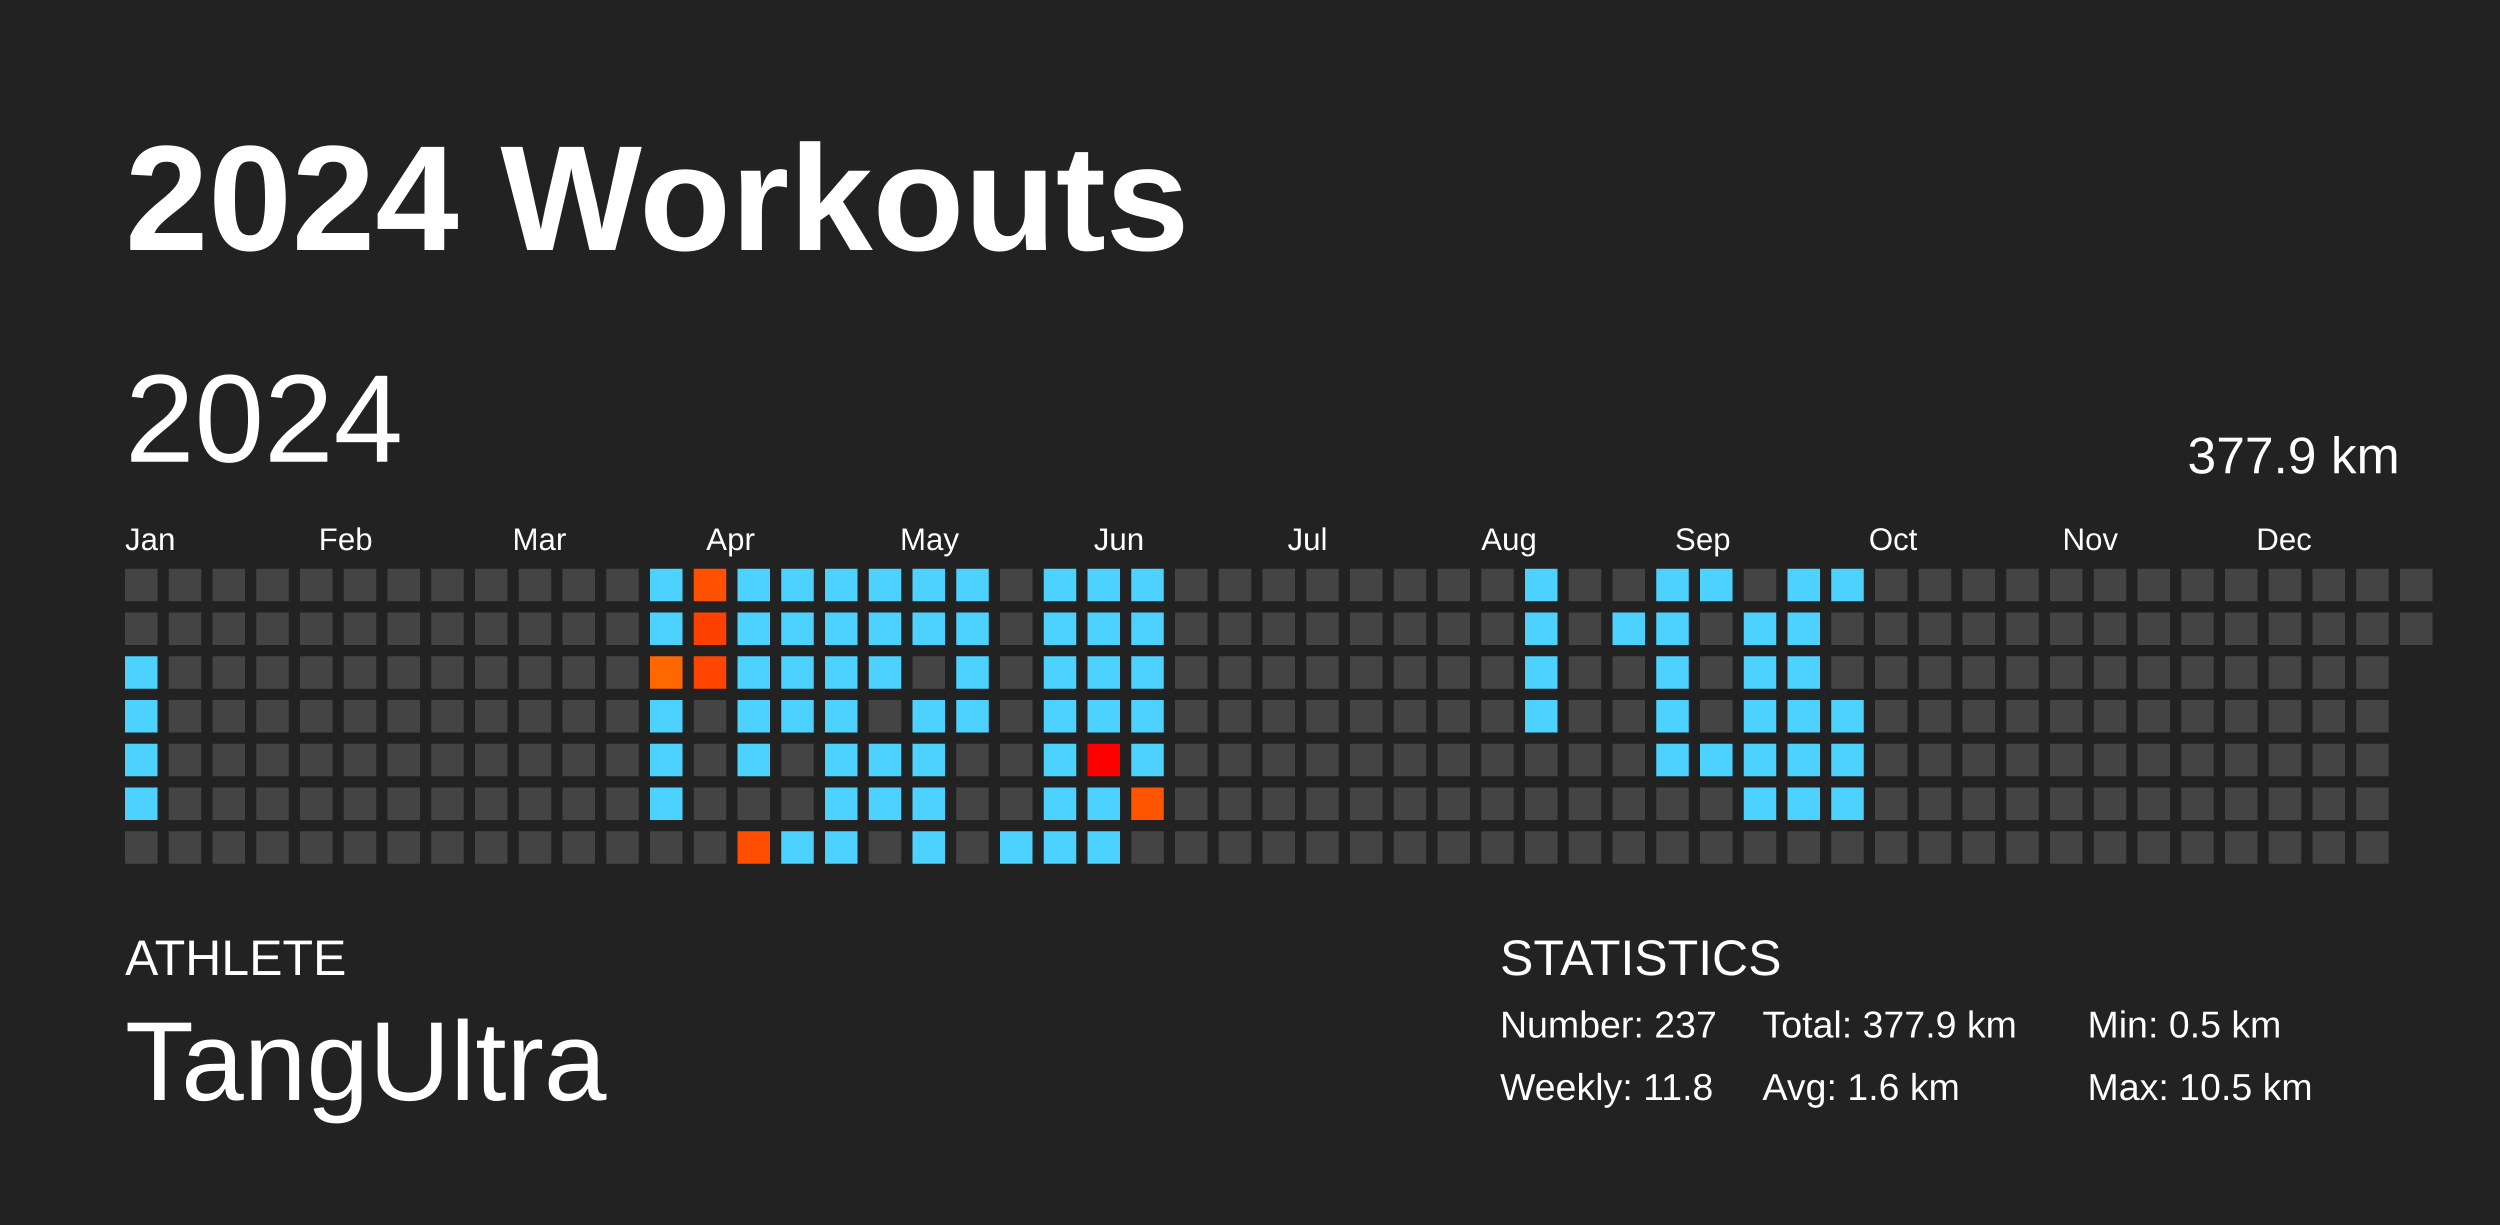
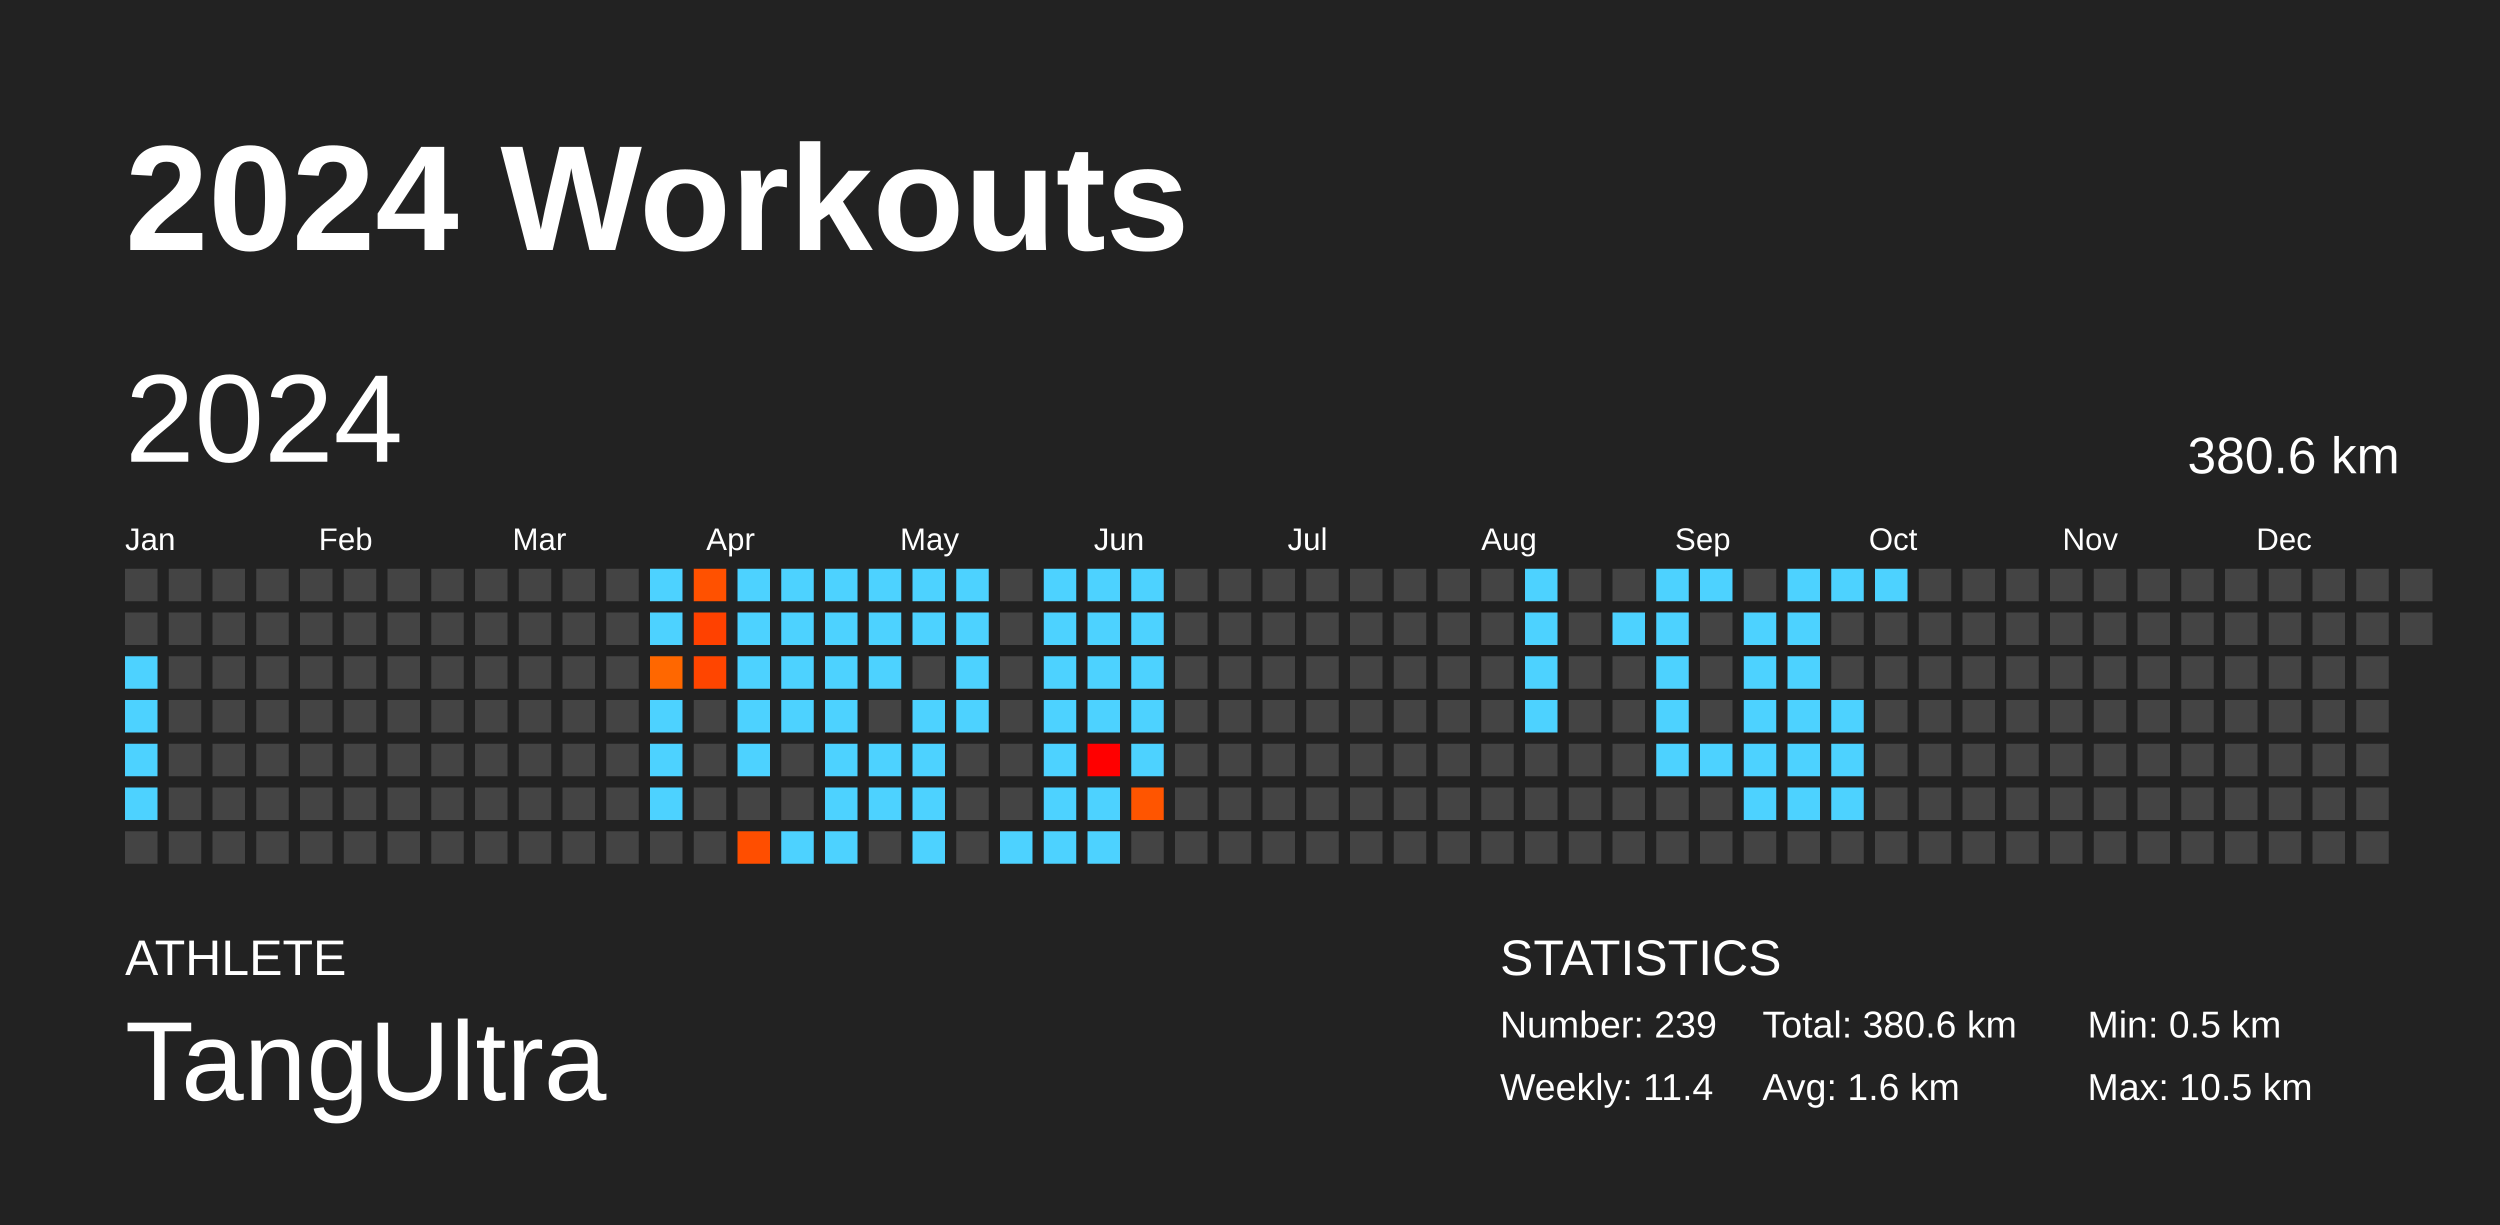
<svg xmlns="http://www.w3.org/2000/svg" baseProfile="full" height="98mm" version="1.1" viewBox="0,0,200,98" width="200mm">
  <defs />
  <rect fill="#222222" height="98" width="200" x="0" y="0" />
  <text fill="#FFFFFF" style="font-size:12px; font-family:Arial; font-weight:bold;" x="10" y="20">2024 Workouts</text>
  <text fill="#FFFFFF" style="font-size:4px; font-family:Arial" x="10" y="78">ATHLETE</text>
  <text fill="#FFFFFF" style="font-size:9px; font-family:Arial" x="10" y="88">TangUltra</text>
  <text fill="#FFFFFF" style="font-size:4px; font-family:Arial" x="120" y="78">STATISTICS</text>
-   <text fill="#FFFFFF" style="font-size:3px; font-family:Arial" x="120" y="83">Number: 237</text>
-   <text fill="#FFFFFF" style="font-size:3px; font-family:Arial" x="120" y="88">Weekly: 11.8</text>
-   <text fill="#FFFFFF" style="font-size:3px; font-family:Arial" x="141" y="83">Total: 377.9 km</text>
+   <text fill="#FFFFFF" style="font-size:3px; font-family:Arial" x="120" y="83">Number: 239</text>
+   <text fill="#FFFFFF" style="font-size:3px; font-family:Arial" x="120" y="88">Weekly: 11.4</text>
+   <text fill="#FFFFFF" style="font-size:3px; font-family:Arial" x="141" y="83">Total: 380.6 km</text>
  <text fill="#FFFFFF" style="font-size:3px; font-family:Arial" x="141" y="88">Avg: 1.6 km</text>
  <text fill="#FFFFFF" style="font-size:3px; font-family:Arial" x="167" y="83">Min: 0.5 km</text>
  <text fill="#FFFFFF" style="font-size:3px; font-family:Arial" x="167" y="88">Max: 10.5 km</text>
  <text dominant-baseline="hanging" fill="#FFFFFF" style="font-size:10.0px; font-family:Arial;" x="10" y="30">2024</text>
-   <text dominant-baseline="hanging" fill="#FFFFFF" style="font-size:4.125px; font-family:Arial;" x="175" y="35">377.9 km</text>
+   <text dominant-baseline="hanging" fill="#FFFFFF" style="font-size:4.125px; font-family:Arial;" x="175" y="35">380.6 km</text>
  <text fill="#FFFFFF" style="font-size:2.5px; font-family:Arial" x="10.0" y="44">Jan</text>
  <text fill="#FFFFFF" style="font-size:2.5px; font-family:Arial" x="25.5" y="44">Feb</text>
  <text fill="#FFFFFF" style="font-size:2.5px; font-family:Arial" x="41.0" y="44">Mar</text>
  <text fill="#FFFFFF" style="font-size:2.5px; font-family:Arial" x="56.5" y="44">Apr</text>
  <text fill="#FFFFFF" style="font-size:2.5px; font-family:Arial" x="72.0" y="44">May</text>
  <text fill="#FFFFFF" style="font-size:2.5px; font-family:Arial" x="87.5" y="44">Jun</text>
  <text fill="#FFFFFF" style="font-size:2.5px; font-family:Arial" x="103.0" y="44">Jul</text>
  <text fill="#FFFFFF" style="font-size:2.5px; font-family:Arial" x="118.5" y="44">Aug</text>
  <text fill="#FFFFFF" style="font-size:2.5px; font-family:Arial" x="134.0" y="44">Sep</text>
  <text fill="#FFFFFF" style="font-size:2.5px; font-family:Arial" x="149.5" y="44">Oct</text>
  <text fill="#FFFFFF" style="font-size:2.5px; font-family:Arial" x="165.0" y="44">Nov</text>
  <text fill="#FFFFFF" style="font-size:2.5px; font-family:Arial" x="180.5" y="44">Dec</text>
  <rect fill="#444444" height="2.6" width="2.6" x="10.0" y="45.5" />
  <rect fill="#444444" height="2.6" width="2.6" x="10.0" y="49.0" />
  <rect fill="#4dd2ff" height="2.6" width="2.6" x="10.0" y="52.5" />
  <rect fill="#4dd2ff" height="2.6" width="2.6" x="10.0" y="56.0" />
  <rect fill="#4dd2ff" height="2.6" width="2.6" x="10.0" y="59.5" />
  <rect fill="#4dd2ff" height="2.6" width="2.6" x="10.0" y="63.0" />
  <rect fill="#444444" height="2.6" width="2.6" x="10.0" y="66.5" />
  <rect fill="#444444" height="2.6" width="2.6" x="13.5" y="45.5" />
  <rect fill="#444444" height="2.6" width="2.6" x="13.5" y="49.0" />
  <rect fill="#444444" height="2.6" width="2.6" x="13.5" y="52.5" />
  <rect fill="#444444" height="2.6" width="2.6" x="13.5" y="56.0" />
  <rect fill="#444444" height="2.6" width="2.6" x="13.5" y="59.5" />
  <rect fill="#444444" height="2.6" width="2.6" x="13.5" y="63.0" />
  <rect fill="#444444" height="2.6" width="2.6" x="13.5" y="66.5" />
  <rect fill="#444444" height="2.6" width="2.6" x="17.0" y="45.5" />
  <rect fill="#444444" height="2.6" width="2.6" x="17.0" y="49.0" />
  <rect fill="#444444" height="2.6" width="2.6" x="17.0" y="52.5" />
  <rect fill="#444444" height="2.6" width="2.6" x="17.0" y="56.0" />
  <rect fill="#444444" height="2.6" width="2.6" x="17.0" y="59.5" />
  <rect fill="#444444" height="2.6" width="2.6" x="17.0" y="63.0" />
  <rect fill="#444444" height="2.6" width="2.6" x="17.0" y="66.5" />
  <rect fill="#444444" height="2.6" width="2.6" x="20.5" y="45.5" />
  <rect fill="#444444" height="2.6" width="2.6" x="20.5" y="49.0" />
  <rect fill="#444444" height="2.6" width="2.6" x="20.5" y="52.5" />
  <rect fill="#444444" height="2.6" width="2.6" x="20.5" y="56.0" />
  <rect fill="#444444" height="2.6" width="2.6" x="20.5" y="59.5" />
  <rect fill="#444444" height="2.6" width="2.6" x="20.5" y="63.0" />
  <rect fill="#444444" height="2.6" width="2.6" x="20.5" y="66.5" />
  <rect fill="#444444" height="2.6" width="2.6" x="24.0" y="45.5" />
  <rect fill="#444444" height="2.6" width="2.6" x="24.0" y="49.0" />
  <rect fill="#444444" height="2.6" width="2.6" x="24.0" y="52.5" />
  <rect fill="#444444" height="2.6" width="2.6" x="24.0" y="56.0" />
  <rect fill="#444444" height="2.6" width="2.6" x="24.0" y="59.5" />
  <rect fill="#444444" height="2.6" width="2.6" x="24.0" y="63.0" />
  <rect fill="#444444" height="2.6" width="2.6" x="24.0" y="66.5" />
  <rect fill="#444444" height="2.6" width="2.6" x="27.5" y="45.5" />
  <rect fill="#444444" height="2.6" width="2.6" x="27.5" y="49.0" />
  <rect fill="#444444" height="2.6" width="2.6" x="27.5" y="52.5" />
  <rect fill="#444444" height="2.6" width="2.6" x="27.5" y="56.0" />
  <rect fill="#444444" height="2.6" width="2.6" x="27.5" y="59.5" />
  <rect fill="#444444" height="2.6" width="2.6" x="27.5" y="63.0" />
  <rect fill="#444444" height="2.6" width="2.6" x="27.5" y="66.5" />
  <rect fill="#444444" height="2.6" width="2.6" x="31.0" y="45.5" />
  <rect fill="#444444" height="2.6" width="2.6" x="31.0" y="49.0" />
  <rect fill="#444444" height="2.6" width="2.6" x="31.0" y="52.5" />
  <rect fill="#444444" height="2.6" width="2.6" x="31.0" y="56.0" />
  <rect fill="#444444" height="2.6" width="2.6" x="31.0" y="59.5" />
  <rect fill="#444444" height="2.6" width="2.6" x="31.0" y="63.0" />
  <rect fill="#444444" height="2.6" width="2.6" x="31.0" y="66.5" />
  <rect fill="#444444" height="2.6" width="2.6" x="34.5" y="45.5" />
  <rect fill="#444444" height="2.6" width="2.6" x="34.5" y="49.0" />
  <rect fill="#444444" height="2.6" width="2.6" x="34.5" y="52.5" />
  <rect fill="#444444" height="2.6" width="2.6" x="34.5" y="56.0" />
  <rect fill="#444444" height="2.6" width="2.6" x="34.5" y="59.5" />
  <rect fill="#444444" height="2.6" width="2.6" x="34.5" y="63.0" />
  <rect fill="#444444" height="2.6" width="2.6" x="34.5" y="66.5" />
  <rect fill="#444444" height="2.6" width="2.6" x="38.0" y="45.5" />
  <rect fill="#444444" height="2.6" width="2.6" x="38.0" y="49.0" />
  <rect fill="#444444" height="2.6" width="2.6" x="38.0" y="52.5" />
  <rect fill="#444444" height="2.6" width="2.6" x="38.0" y="56.0" />
  <rect fill="#444444" height="2.6" width="2.6" x="38.0" y="59.5" />
  <rect fill="#444444" height="2.6" width="2.6" x="38.0" y="63.0" />
  <rect fill="#444444" height="2.6" width="2.6" x="38.0" y="66.5" />
  <rect fill="#444444" height="2.6" width="2.6" x="41.5" y="45.5" />
  <rect fill="#444444" height="2.6" width="2.6" x="41.5" y="49.0" />
  <rect fill="#444444" height="2.6" width="2.6" x="41.5" y="52.5" />
  <rect fill="#444444" height="2.6" width="2.6" x="41.5" y="56.0" />
  <rect fill="#444444" height="2.6" width="2.6" x="41.5" y="59.5" />
  <rect fill="#444444" height="2.6" width="2.6" x="41.5" y="63.0" />
  <rect fill="#444444" height="2.6" width="2.6" x="41.5" y="66.5" />
  <rect fill="#444444" height="2.6" width="2.6" x="45.0" y="45.5" />
  <rect fill="#444444" height="2.6" width="2.6" x="45.0" y="49.0" />
  <rect fill="#444444" height="2.6" width="2.6" x="45.0" y="52.5" />
  <rect fill="#444444" height="2.6" width="2.6" x="45.0" y="56.0" />
  <rect fill="#444444" height="2.6" width="2.6" x="45.0" y="59.5" />
  <rect fill="#444444" height="2.6" width="2.6" x="45.0" y="63.0" />
  <rect fill="#444444" height="2.6" width="2.6" x="45.0" y="66.5" />
  <rect fill="#444444" height="2.6" width="2.6" x="48.5" y="45.5" />
  <rect fill="#444444" height="2.6" width="2.6" x="48.5" y="49.0" />
  <rect fill="#444444" height="2.6" width="2.6" x="48.5" y="52.5" />
  <rect fill="#444444" height="2.6" width="2.6" x="48.5" y="56.0" />
  <rect fill="#444444" height="2.6" width="2.6" x="48.5" y="59.5" />
  <rect fill="#444444" height="2.6" width="2.6" x="48.5" y="63.0" />
  <rect fill="#444444" height="2.6" width="2.6" x="48.5" y="66.5" />
  <rect fill="#4dd2ff" height="2.6" width="2.6" x="52.0" y="45.5" />
  <rect fill="#4dd2ff" height="2.6" width="2.6" x="52.0" y="49.0" />
  <rect fill="#ff6700" height="2.6" width="2.6" x="52.0" y="52.5" />
  <rect fill="#4dd2ff" height="2.6" width="2.6" x="52.0" y="56.0" />
  <rect fill="#4dd2ff" height="2.6" width="2.6" x="52.0" y="59.5" />
  <rect fill="#4dd2ff" height="2.6" width="2.6" x="52.0" y="63.0" />
  <rect fill="#444444" height="2.6" width="2.6" x="52.0" y="66.5" />
  <rect fill="#ff5100" height="2.6" width="2.6" x="55.5" y="45.5" />
  <rect fill="#ff4100" height="2.6" width="2.6" x="55.5" y="49.0" />
  <rect fill="#ff4500" height="2.6" width="2.6" x="55.5" y="52.5" />
  <rect fill="#444444" height="2.6" width="2.6" x="55.5" y="56.0" />
  <rect fill="#444444" height="2.6" width="2.6" x="55.5" y="59.5" />
  <rect fill="#444444" height="2.6" width="2.6" x="55.5" y="63.0" />
  <rect fill="#444444" height="2.6" width="2.6" x="55.5" y="66.5" />
  <rect fill="#4dd2ff" height="2.6" width="2.6" x="59.0" y="45.5" />
  <rect fill="#4dd2ff" height="2.6" width="2.6" x="59.0" y="49.0" />
  <rect fill="#4dd2ff" height="2.6" width="2.6" x="59.0" y="52.5" />
  <rect fill="#4dd2ff" height="2.6" width="2.6" x="59.0" y="56.0" />
  <rect fill="#4dd2ff" height="2.6" width="2.6" x="59.0" y="59.5" />
  <rect fill="#444444" height="2.6" width="2.6" x="59.0" y="63.0" />
  <rect fill="#ff4e00" height="2.6" width="2.6" x="59.0" y="66.5" />
  <rect fill="#4dd2ff" height="2.6" width="2.6" x="62.5" y="45.5" />
  <rect fill="#4dd2ff" height="2.6" width="2.6" x="62.5" y="49.0" />
  <rect fill="#4dd2ff" height="2.6" width="2.6" x="62.5" y="52.5" />
  <rect fill="#4dd2ff" height="2.6" width="2.6" x="62.5" y="56.0" />
  <rect fill="#444444" height="2.6" width="2.6" x="62.5" y="59.5" />
  <rect fill="#444444" height="2.6" width="2.6" x="62.5" y="63.0" />
  <rect fill="#4dd2ff" height="2.6" width="2.6" x="62.5" y="66.5" />
  <rect fill="#4dd2ff" height="2.6" width="2.6" x="66.0" y="45.5" />
  <rect fill="#4dd2ff" height="2.6" width="2.6" x="66.0" y="49.0" />
  <rect fill="#4dd2ff" height="2.6" width="2.6" x="66.0" y="52.5" />
  <rect fill="#4dd2ff" height="2.6" width="2.6" x="66.0" y="56.0" />
  <rect fill="#4dd2ff" height="2.6" width="2.6" x="66.0" y="59.5" />
  <rect fill="#4dd2ff" height="2.6" width="2.6" x="66.0" y="63.0" />
  <rect fill="#4dd2ff" height="2.6" width="2.6" x="66.0" y="66.5" />
  <rect fill="#4dd2ff" height="2.6" width="2.6" x="69.5" y="45.5" />
  <rect fill="#4dd2ff" height="2.6" width="2.6" x="69.5" y="49.0" />
  <rect fill="#4dd2ff" height="2.6" width="2.6" x="69.5" y="52.5" />
  <rect fill="#444444" height="2.6" width="2.6" x="69.5" y="56.0" />
  <rect fill="#4dd2ff" height="2.6" width="2.6" x="69.5" y="59.5" />
  <rect fill="#4dd2ff" height="2.6" width="2.6" x="69.5" y="63.0" />
  <rect fill="#444444" height="2.6" width="2.6" x="69.5" y="66.5" />
  <rect fill="#4dd2ff" height="2.6" width="2.6" x="73.0" y="45.5" />
  <rect fill="#4dd2ff" height="2.6" width="2.6" x="73.0" y="49.0" />
  <rect fill="#444444" height="2.6" width="2.6" x="73.0" y="52.5" />
  <rect fill="#4dd2ff" height="2.6" width="2.6" x="73.0" y="56.0" />
  <rect fill="#4dd2ff" height="2.6" width="2.6" x="73.0" y="59.5" />
  <rect fill="#4dd2ff" height="2.6" width="2.6" x="73.0" y="63.0" />
  <rect fill="#4dd2ff" height="2.6" width="2.6" x="73.0" y="66.5" />
  <rect fill="#4dd2ff" height="2.6" width="2.6" x="76.5" y="45.5" />
  <rect fill="#4dd2ff" height="2.6" width="2.6" x="76.5" y="49.0" />
  <rect fill="#4dd2ff" height="2.6" width="2.6" x="76.5" y="52.5" />
  <rect fill="#4dd2ff" height="2.6" width="2.6" x="76.5" y="56.0" />
  <rect fill="#444444" height="2.6" width="2.6" x="76.5" y="59.5" />
  <rect fill="#444444" height="2.6" width="2.6" x="76.5" y="63.0" />
  <rect fill="#444444" height="2.6" width="2.6" x="76.5" y="66.5" />
  <rect fill="#444444" height="2.6" width="2.6" x="80.0" y="45.5" />
  <rect fill="#444444" height="2.6" width="2.6" x="80.0" y="49.0" />
  <rect fill="#444444" height="2.6" width="2.6" x="80.0" y="52.5" />
  <rect fill="#444444" height="2.6" width="2.6" x="80.0" y="56.0" />
  <rect fill="#444444" height="2.6" width="2.6" x="80.0" y="59.5" />
  <rect fill="#444444" height="2.6" width="2.6" x="80.0" y="63.0" />
  <rect fill="#4dd2ff" height="2.6" width="2.6" x="80.0" y="66.5" />
  <rect fill="#4dd2ff" height="2.6" width="2.6" x="83.5" y="45.5" />
  <rect fill="#4dd2ff" height="2.6" width="2.6" x="83.5" y="49.0" />
  <rect fill="#4dd2ff" height="2.6" width="2.6" x="83.5" y="52.5" />
  <rect fill="#4dd2ff" height="2.6" width="2.6" x="83.5" y="56.0" />
  <rect fill="#4dd2ff" height="2.6" width="2.6" x="83.5" y="59.5" />
  <rect fill="#4dd2ff" height="2.6" width="2.6" x="83.5" y="63.0" />
  <rect fill="#4dd2ff" height="2.6" width="2.6" x="83.5" y="66.5" />
  <rect fill="#4dd2ff" height="2.6" width="2.6" x="87.0" y="45.5" />
  <rect fill="#4dd2ff" height="2.6" width="2.6" x="87.0" y="49.0" />
  <rect fill="#4dd2ff" height="2.6" width="2.6" x="87.0" y="52.5" />
  <rect fill="#4dd2ff" height="2.6" width="2.6" x="87.0" y="56.0" />
  <rect fill="#ff0000" height="2.6" width="2.6" x="87.0" y="59.5" />
  <rect fill="#4dd2ff" height="2.6" width="2.6" x="87.0" y="63.0" />
  <rect fill="#4dd2ff" height="2.6" width="2.6" x="87.0" y="66.5" />
  <rect fill="#4dd2ff" height="2.6" width="2.6" x="90.5" y="45.5" />
  <rect fill="#4dd2ff" height="2.6" width="2.6" x="90.5" y="49.0" />
  <rect fill="#4dd2ff" height="2.6" width="2.6" x="90.5" y="52.5" />
  <rect fill="#4dd2ff" height="2.6" width="2.6" x="90.5" y="56.0" />
  <rect fill="#4dd2ff" height="2.6" width="2.6" x="90.5" y="59.5" />
  <rect fill="#ff5500" height="2.6" width="2.6" x="90.5" y="63.0" />
  <rect fill="#444444" height="2.6" width="2.6" x="90.5" y="66.5" />
  <rect fill="#444444" height="2.6" width="2.6" x="94.0" y="45.5" />
  <rect fill="#444444" height="2.6" width="2.6" x="94.0" y="49.0" />
  <rect fill="#444444" height="2.6" width="2.6" x="94.0" y="52.5" />
  <rect fill="#444444" height="2.6" width="2.6" x="94.0" y="56.0" />
  <rect fill="#444444" height="2.6" width="2.6" x="94.0" y="59.5" />
  <rect fill="#444444" height="2.6" width="2.6" x="94.0" y="63.0" />
  <rect fill="#444444" height="2.6" width="2.6" x="94.0" y="66.5" />
  <rect fill="#444444" height="2.6" width="2.6" x="97.5" y="45.5" />
  <rect fill="#444444" height="2.6" width="2.6" x="97.5" y="49.0" />
  <rect fill="#444444" height="2.6" width="2.6" x="97.5" y="52.5" />
  <rect fill="#444444" height="2.6" width="2.6" x="97.5" y="56.0" />
  <rect fill="#444444" height="2.6" width="2.6" x="97.5" y="59.5" />
  <rect fill="#444444" height="2.6" width="2.6" x="97.5" y="63.0" />
  <rect fill="#444444" height="2.6" width="2.6" x="97.5" y="66.5" />
  <rect fill="#444444" height="2.6" width="2.6" x="101.0" y="45.5" />
  <rect fill="#444444" height="2.6" width="2.6" x="101.0" y="49.0" />
  <rect fill="#444444" height="2.6" width="2.6" x="101.0" y="52.5" />
  <rect fill="#444444" height="2.6" width="2.6" x="101.0" y="56.0" />
  <rect fill="#444444" height="2.6" width="2.6" x="101.0" y="59.5" />
  <rect fill="#444444" height="2.6" width="2.6" x="101.0" y="63.0" />
  <rect fill="#444444" height="2.6" width="2.6" x="101.0" y="66.5" />
  <rect fill="#444444" height="2.6" width="2.6" x="104.5" y="45.5" />
  <rect fill="#444444" height="2.6" width="2.6" x="104.5" y="49.0" />
  <rect fill="#444444" height="2.6" width="2.6" x="104.5" y="52.5" />
  <rect fill="#444444" height="2.6" width="2.6" x="104.5" y="56.0" />
  <rect fill="#444444" height="2.6" width="2.6" x="104.5" y="59.5" />
  <rect fill="#444444" height="2.6" width="2.6" x="104.5" y="63.0" />
  <rect fill="#444444" height="2.6" width="2.6" x="104.5" y="66.5" />
  <rect fill="#444444" height="2.6" width="2.6" x="108.0" y="45.5" />
  <rect fill="#444444" height="2.6" width="2.6" x="108.0" y="49.0" />
  <rect fill="#444444" height="2.6" width="2.6" x="108.0" y="52.5" />
  <rect fill="#444444" height="2.6" width="2.6" x="108.0" y="56.0" />
  <rect fill="#444444" height="2.6" width="2.6" x="108.0" y="59.5" />
  <rect fill="#444444" height="2.6" width="2.6" x="108.0" y="63.0" />
  <rect fill="#444444" height="2.6" width="2.6" x="108.0" y="66.5" />
  <rect fill="#444444" height="2.6" width="2.6" x="111.5" y="45.5" />
  <rect fill="#444444" height="2.6" width="2.6" x="111.5" y="49.0" />
  <rect fill="#444444" height="2.6" width="2.6" x="111.5" y="52.5" />
  <rect fill="#444444" height="2.6" width="2.6" x="111.5" y="56.0" />
  <rect fill="#444444" height="2.6" width="2.6" x="111.5" y="59.5" />
  <rect fill="#444444" height="2.6" width="2.6" x="111.5" y="63.0" />
  <rect fill="#444444" height="2.6" width="2.6" x="111.5" y="66.5" />
  <rect fill="#444444" height="2.6" width="2.6" x="115.0" y="45.5" />
  <rect fill="#444444" height="2.6" width="2.6" x="115.0" y="49.0" />
  <rect fill="#444444" height="2.6" width="2.6" x="115.0" y="52.5" />
  <rect fill="#444444" height="2.6" width="2.6" x="115.0" y="56.0" />
  <rect fill="#444444" height="2.6" width="2.6" x="115.0" y="59.5" />
  <rect fill="#444444" height="2.6" width="2.6" x="115.0" y="63.0" />
  <rect fill="#444444" height="2.6" width="2.6" x="115.0" y="66.5" />
  <rect fill="#444444" height="2.6" width="2.6" x="118.5" y="45.5" />
  <rect fill="#444444" height="2.6" width="2.6" x="118.5" y="49.0" />
  <rect fill="#444444" height="2.6" width="2.6" x="118.5" y="52.5" />
  <rect fill="#444444" height="2.6" width="2.6" x="118.5" y="56.0" />
  <rect fill="#444444" height="2.6" width="2.6" x="118.5" y="59.5" />
  <rect fill="#444444" height="2.6" width="2.6" x="118.5" y="63.0" />
  <rect fill="#444444" height="2.6" width="2.6" x="118.5" y="66.5" />
  <rect fill="#4dd2ff" height="2.6" width="2.6" x="122.0" y="45.5" />
  <rect fill="#4dd2ff" height="2.6" width="2.6" x="122.0" y="49.0" />
  <rect fill="#4dd2ff" height="2.6" width="2.6" x="122.0" y="52.5" />
  <rect fill="#4dd2ff" height="2.6" width="2.6" x="122.0" y="56.0" />
  <rect fill="#444444" height="2.6" width="2.6" x="122.0" y="59.5" />
  <rect fill="#444444" height="2.6" width="2.6" x="122.0" y="63.0" />
  <rect fill="#444444" height="2.6" width="2.6" x="122.0" y="66.5" />
  <rect fill="#444444" height="2.6" width="2.6" x="125.5" y="45.5" />
  <rect fill="#444444" height="2.6" width="2.6" x="125.5" y="49.0" />
  <rect fill="#444444" height="2.6" width="2.6" x="125.5" y="52.5" />
  <rect fill="#444444" height="2.6" width="2.6" x="125.5" y="56.0" />
  <rect fill="#444444" height="2.6" width="2.6" x="125.5" y="59.5" />
  <rect fill="#444444" height="2.6" width="2.6" x="125.5" y="63.0" />
  <rect fill="#444444" height="2.6" width="2.6" x="125.5" y="66.5" />
  <rect fill="#444444" height="2.6" width="2.6" x="129.0" y="45.5" />
  <rect fill="#4dd2ff" height="2.6" width="2.6" x="129.0" y="49.0" />
  <rect fill="#444444" height="2.6" width="2.6" x="129.0" y="52.5" />
  <rect fill="#444444" height="2.6" width="2.6" x="129.0" y="56.0" />
  <rect fill="#444444" height="2.6" width="2.6" x="129.0" y="59.5" />
  <rect fill="#444444" height="2.6" width="2.6" x="129.0" y="63.0" />
  <rect fill="#444444" height="2.6" width="2.6" x="129.0" y="66.5" />
  <rect fill="#4dd2ff" height="2.6" width="2.6" x="132.5" y="45.5" />
  <rect fill="#4dd2ff" height="2.6" width="2.6" x="132.5" y="49.0" />
  <rect fill="#4dd2ff" height="2.6" width="2.6" x="132.5" y="52.5" />
  <rect fill="#4dd2ff" height="2.6" width="2.6" x="132.5" y="56.0" />
  <rect fill="#4dd2ff" height="2.6" width="2.6" x="132.5" y="59.5" />
  <rect fill="#444444" height="2.6" width="2.6" x="132.5" y="63.0" />
  <rect fill="#444444" height="2.6" width="2.6" x="132.5" y="66.5" />
  <rect fill="#4dd2ff" height="2.6" width="2.6" x="136.0" y="45.5" />
  <rect fill="#444444" height="2.6" width="2.6" x="136.0" y="49.0" />
  <rect fill="#444444" height="2.6" width="2.6" x="136.0" y="52.5" />
  <rect fill="#444444" height="2.6" width="2.6" x="136.0" y="56.0" />
  <rect fill="#4dd2ff" height="2.6" width="2.6" x="136.0" y="59.5" />
  <rect fill="#444444" height="2.6" width="2.6" x="136.0" y="63.0" />
  <rect fill="#444444" height="2.6" width="2.6" x="136.0" y="66.5" />
  <rect fill="#444444" height="2.6" width="2.6" x="139.5" y="45.5" />
  <rect fill="#4dd2ff" height="2.6" width="2.6" x="139.5" y="49.0" />
  <rect fill="#4dd2ff" height="2.6" width="2.6" x="139.5" y="52.5" />
  <rect fill="#4dd2ff" height="2.6" width="2.6" x="139.5" y="56.0" />
  <rect fill="#4dd2ff" height="2.6" width="2.6" x="139.5" y="59.5" />
  <rect fill="#4dd2ff" height="2.6" width="2.6" x="139.5" y="63.0" />
  <rect fill="#444444" height="2.6" width="2.6" x="139.5" y="66.5" />
  <rect fill="#4dd2ff" height="2.6" width="2.6" x="143.0" y="45.5" />
  <rect fill="#4dd2ff" height="2.6" width="2.6" x="143.0" y="49.0" />
  <rect fill="#4dd2ff" height="2.6" width="2.6" x="143.0" y="52.5" />
  <rect fill="#4dd2ff" height="2.6" width="2.6" x="143.0" y="56.0" />
  <rect fill="#4dd2ff" height="2.6" width="2.6" x="143.0" y="59.5" />
  <rect fill="#4dd2ff" height="2.6" width="2.6" x="143.0" y="63.0" />
  <rect fill="#444444" height="2.6" width="2.6" x="143.0" y="66.5" />
  <rect fill="#4dd2ff" height="2.6" width="2.6" x="146.5" y="45.5" />
  <rect fill="#444444" height="2.6" width="2.6" x="146.5" y="49.0" />
  <rect fill="#444444" height="2.6" width="2.6" x="146.5" y="52.5" />
  <rect fill="#4dd2ff" height="2.6" width="2.6" x="146.5" y="56.0" />
  <rect fill="#4dd2ff" height="2.6" width="2.6" x="146.5" y="59.5" />
  <rect fill="#4dd2ff" height="2.6" width="2.6" x="146.5" y="63.0" />
  <rect fill="#444444" height="2.6" width="2.6" x="146.5" y="66.5" />
-   <rect fill="#444444" height="2.6" width="2.6" x="150.0" y="45.5" />
+   <rect fill="#4dd2ff" height="2.6" width="2.6" x="150.0" y="45.5" />
  <rect fill="#444444" height="2.6" width="2.6" x="150.0" y="49.0" />
  <rect fill="#444444" height="2.6" width="2.6" x="150.0" y="52.5" />
  <rect fill="#444444" height="2.6" width="2.6" x="150.0" y="56.0" />
  <rect fill="#444444" height="2.6" width="2.6" x="150.0" y="59.5" />
  <rect fill="#444444" height="2.6" width="2.6" x="150.0" y="63.0" />
  <rect fill="#444444" height="2.6" width="2.6" x="150.0" y="66.5" />
  <rect fill="#444444" height="2.6" width="2.6" x="153.5" y="45.5" />
  <rect fill="#444444" height="2.6" width="2.6" x="153.5" y="49.0" />
  <rect fill="#444444" height="2.6" width="2.6" x="153.5" y="52.5" />
  <rect fill="#444444" height="2.6" width="2.6" x="153.5" y="56.0" />
  <rect fill="#444444" height="2.6" width="2.6" x="153.5" y="59.5" />
  <rect fill="#444444" height="2.6" width="2.6" x="153.5" y="63.0" />
  <rect fill="#444444" height="2.6" width="2.6" x="153.5" y="66.5" />
  <rect fill="#444444" height="2.6" width="2.6" x="157.0" y="45.5" />
  <rect fill="#444444" height="2.6" width="2.6" x="157.0" y="49.0" />
  <rect fill="#444444" height="2.6" width="2.6" x="157.0" y="52.5" />
  <rect fill="#444444" height="2.6" width="2.6" x="157.0" y="56.0" />
  <rect fill="#444444" height="2.6" width="2.6" x="157.0" y="59.5" />
  <rect fill="#444444" height="2.6" width="2.6" x="157.0" y="63.0" />
  <rect fill="#444444" height="2.6" width="2.6" x="157.0" y="66.5" />
  <rect fill="#444444" height="2.6" width="2.6" x="160.5" y="45.5" />
  <rect fill="#444444" height="2.6" width="2.6" x="160.5" y="49.0" />
  <rect fill="#444444" height="2.6" width="2.6" x="160.5" y="52.5" />
  <rect fill="#444444" height="2.6" width="2.6" x="160.5" y="56.0" />
  <rect fill="#444444" height="2.6" width="2.6" x="160.5" y="59.5" />
  <rect fill="#444444" height="2.6" width="2.6" x="160.5" y="63.0" />
  <rect fill="#444444" height="2.6" width="2.6" x="160.5" y="66.5" />
  <rect fill="#444444" height="2.6" width="2.6" x="164.0" y="45.5" />
  <rect fill="#444444" height="2.6" width="2.6" x="164.0" y="49.0" />
  <rect fill="#444444" height="2.6" width="2.6" x="164.0" y="52.5" />
  <rect fill="#444444" height="2.6" width="2.6" x="164.0" y="56.0" />
  <rect fill="#444444" height="2.6" width="2.6" x="164.0" y="59.5" />
  <rect fill="#444444" height="2.6" width="2.6" x="164.0" y="63.0" />
  <rect fill="#444444" height="2.6" width="2.6" x="164.0" y="66.5" />
  <rect fill="#444444" height="2.6" width="2.6" x="167.5" y="45.5" />
  <rect fill="#444444" height="2.6" width="2.6" x="167.5" y="49.0" />
  <rect fill="#444444" height="2.6" width="2.6" x="167.5" y="52.5" />
  <rect fill="#444444" height="2.6" width="2.6" x="167.5" y="56.0" />
  <rect fill="#444444" height="2.6" width="2.6" x="167.5" y="59.5" />
  <rect fill="#444444" height="2.6" width="2.6" x="167.5" y="63.0" />
  <rect fill="#444444" height="2.6" width="2.6" x="167.5" y="66.5" />
  <rect fill="#444444" height="2.6" width="2.6" x="171.0" y="45.5" />
  <rect fill="#444444" height="2.6" width="2.6" x="171.0" y="49.0" />
  <rect fill="#444444" height="2.6" width="2.6" x="171.0" y="52.5" />
  <rect fill="#444444" height="2.6" width="2.6" x="171.0" y="56.0" />
  <rect fill="#444444" height="2.6" width="2.6" x="171.0" y="59.5" />
  <rect fill="#444444" height="2.6" width="2.6" x="171.0" y="63.0" />
  <rect fill="#444444" height="2.6" width="2.6" x="171.0" y="66.5" />
  <rect fill="#444444" height="2.6" width="2.6" x="174.5" y="45.5" />
  <rect fill="#444444" height="2.6" width="2.6" x="174.5" y="49.0" />
  <rect fill="#444444" height="2.6" width="2.6" x="174.5" y="52.5" />
  <rect fill="#444444" height="2.6" width="2.6" x="174.5" y="56.0" />
  <rect fill="#444444" height="2.6" width="2.6" x="174.5" y="59.5" />
  <rect fill="#444444" height="2.6" width="2.6" x="174.5" y="63.0" />
  <rect fill="#444444" height="2.6" width="2.6" x="174.5" y="66.5" />
  <rect fill="#444444" height="2.6" width="2.6" x="178.0" y="45.5" />
  <rect fill="#444444" height="2.6" width="2.6" x="178.0" y="49.0" />
  <rect fill="#444444" height="2.6" width="2.6" x="178.0" y="52.5" />
  <rect fill="#444444" height="2.6" width="2.6" x="178.0" y="56.0" />
  <rect fill="#444444" height="2.6" width="2.6" x="178.0" y="59.5" />
  <rect fill="#444444" height="2.6" width="2.6" x="178.0" y="63.0" />
  <rect fill="#444444" height="2.6" width="2.6" x="178.0" y="66.5" />
  <rect fill="#444444" height="2.6" width="2.6" x="181.5" y="45.5" />
  <rect fill="#444444" height="2.6" width="2.6" x="181.5" y="49.0" />
  <rect fill="#444444" height="2.6" width="2.6" x="181.5" y="52.5" />
  <rect fill="#444444" height="2.6" width="2.6" x="181.5" y="56.0" />
  <rect fill="#444444" height="2.6" width="2.6" x="181.5" y="59.5" />
  <rect fill="#444444" height="2.6" width="2.6" x="181.5" y="63.0" />
  <rect fill="#444444" height="2.6" width="2.6" x="181.5" y="66.5" />
  <rect fill="#444444" height="2.6" width="2.6" x="185.0" y="45.5" />
  <rect fill="#444444" height="2.6" width="2.6" x="185.0" y="49.0" />
  <rect fill="#444444" height="2.6" width="2.6" x="185.0" y="52.5" />
  <rect fill="#444444" height="2.6" width="2.6" x="185.0" y="56.0" />
  <rect fill="#444444" height="2.6" width="2.6" x="185.0" y="59.5" />
  <rect fill="#444444" height="2.6" width="2.6" x="185.0" y="63.0" />
  <rect fill="#444444" height="2.6" width="2.6" x="185.0" y="66.5" />
  <rect fill="#444444" height="2.6" width="2.6" x="188.5" y="45.5" />
  <rect fill="#444444" height="2.6" width="2.6" x="188.5" y="49.0" />
  <rect fill="#444444" height="2.6" width="2.6" x="188.5" y="52.5" />
  <rect fill="#444444" height="2.6" width="2.6" x="188.5" y="56.0" />
  <rect fill="#444444" height="2.6" width="2.6" x="188.5" y="59.5" />
  <rect fill="#444444" height="2.6" width="2.6" x="188.5" y="63.0" />
  <rect fill="#444444" height="2.6" width="2.6" x="188.5" y="66.5" />
  <rect fill="#444444" height="2.6" width="2.6" x="192.0" y="45.5" />
  <rect fill="#444444" height="2.6" width="2.6" x="192.0" y="49.0" />
</svg>
